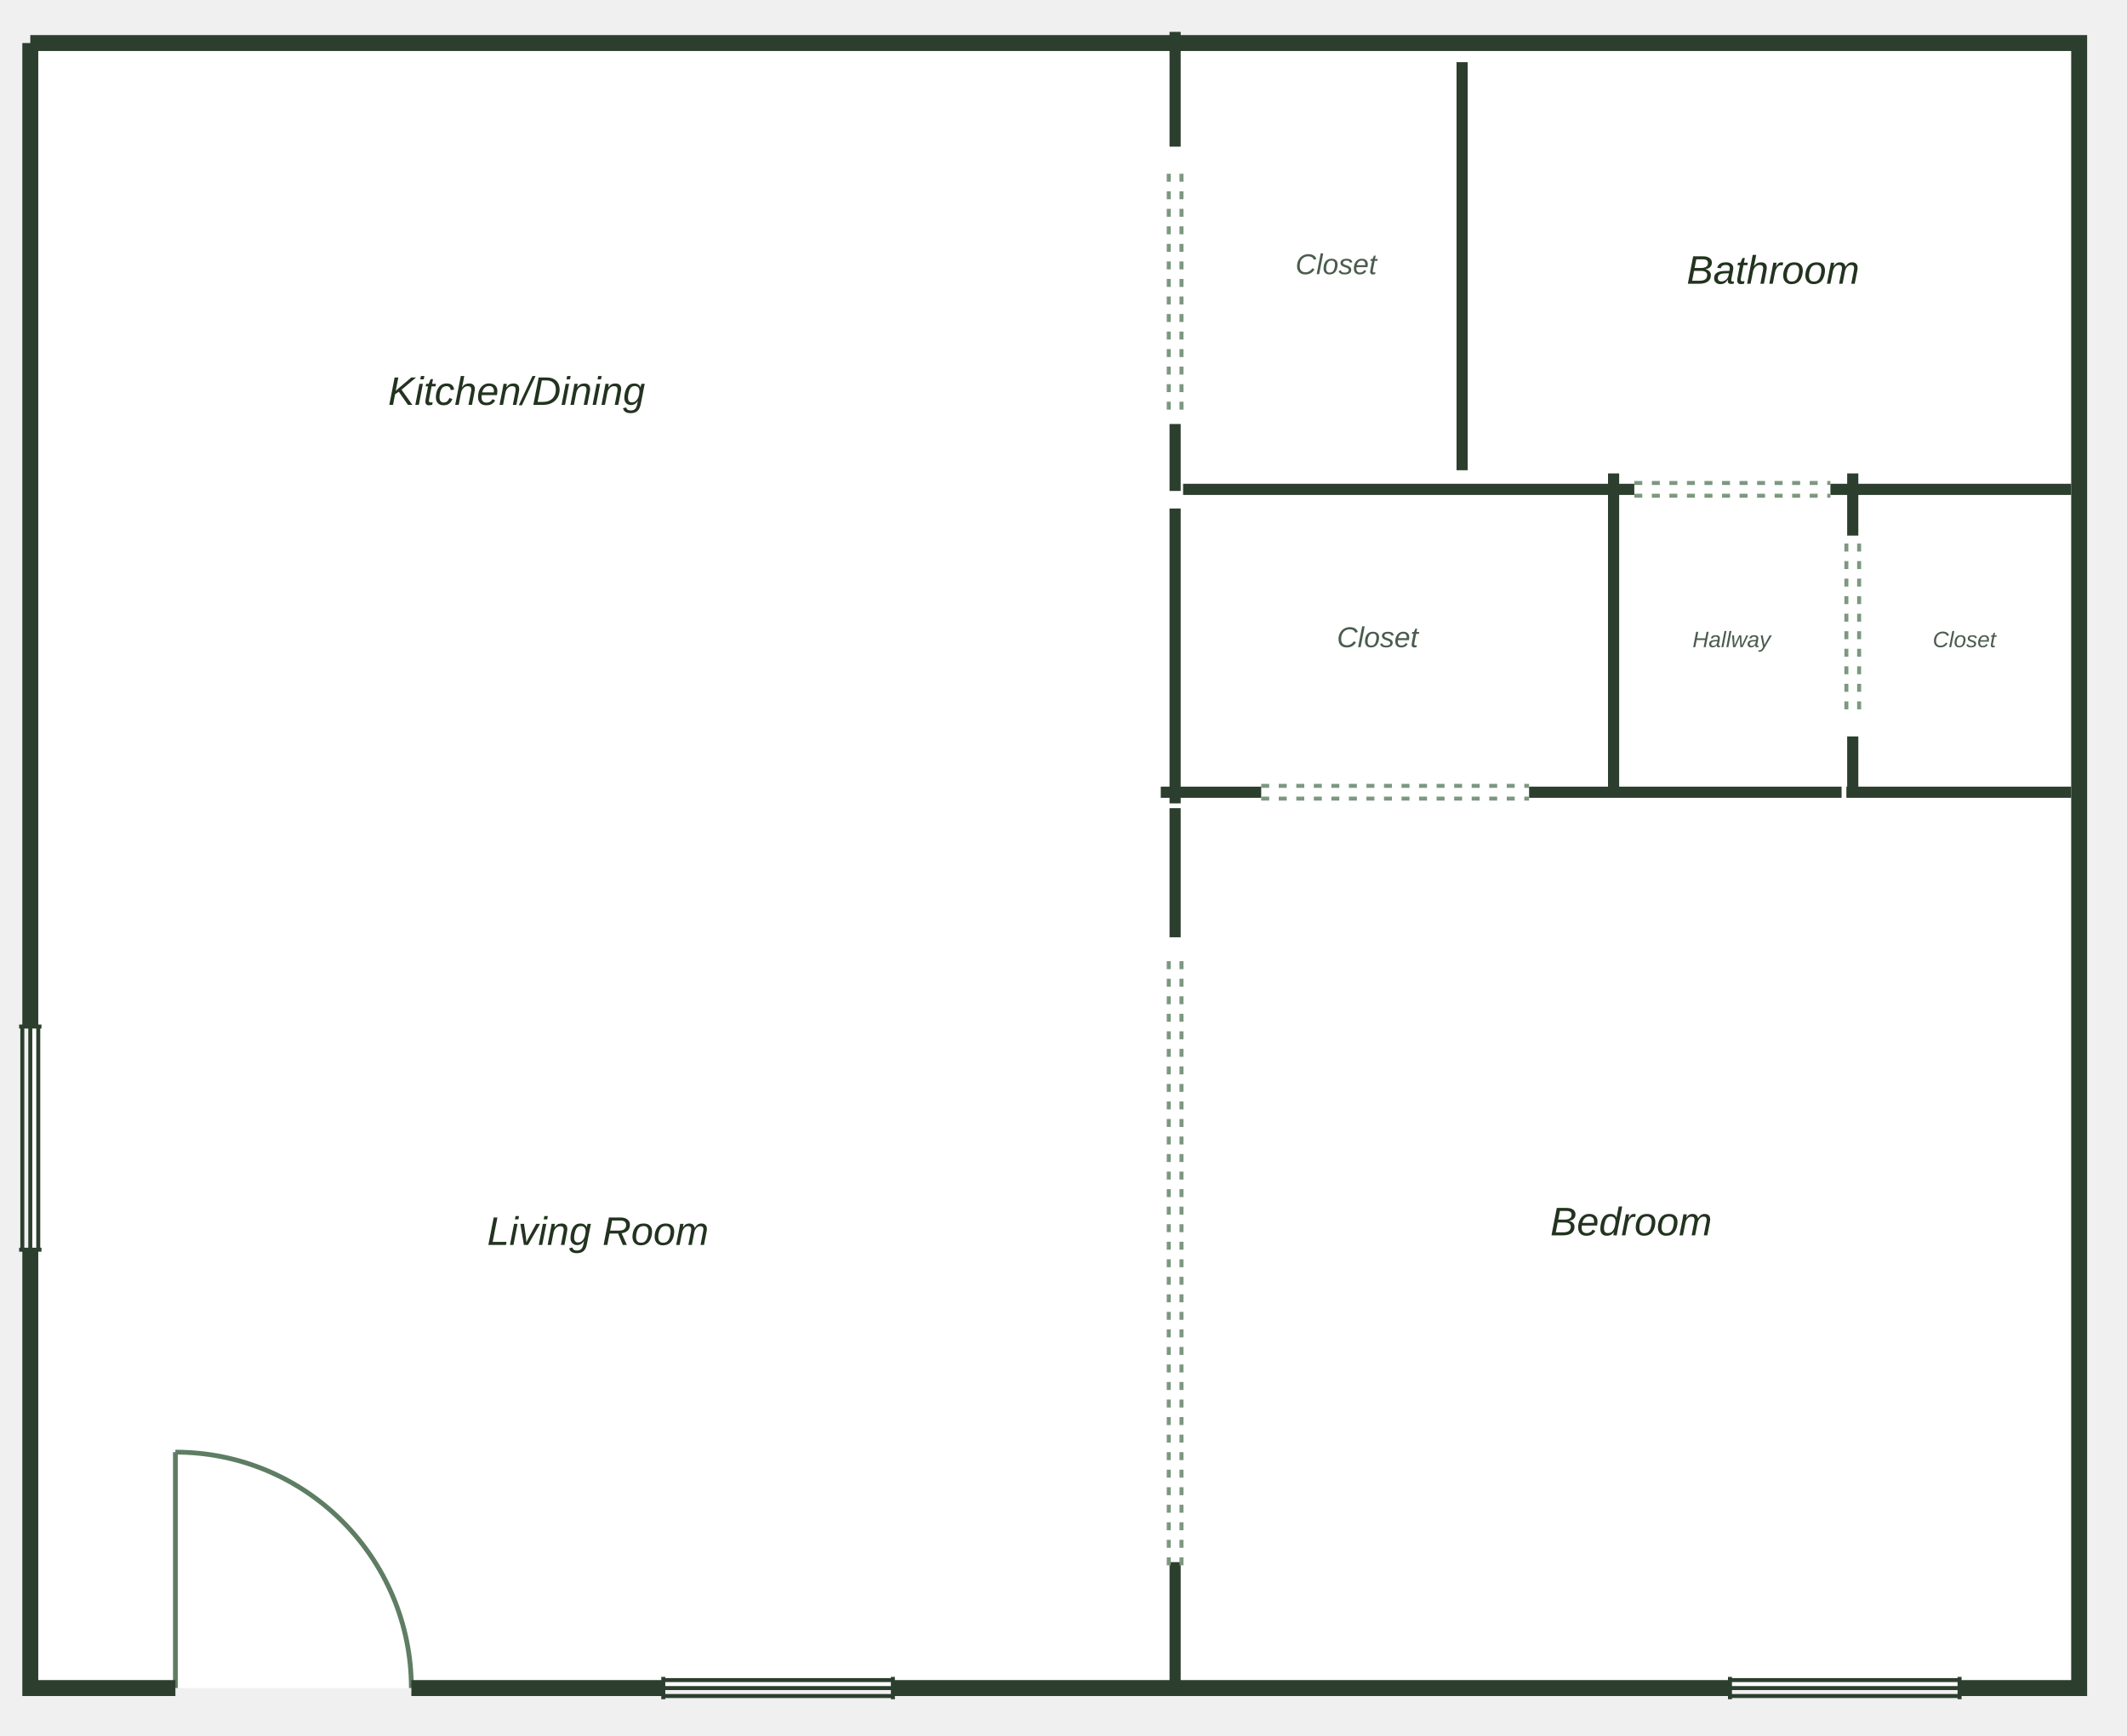
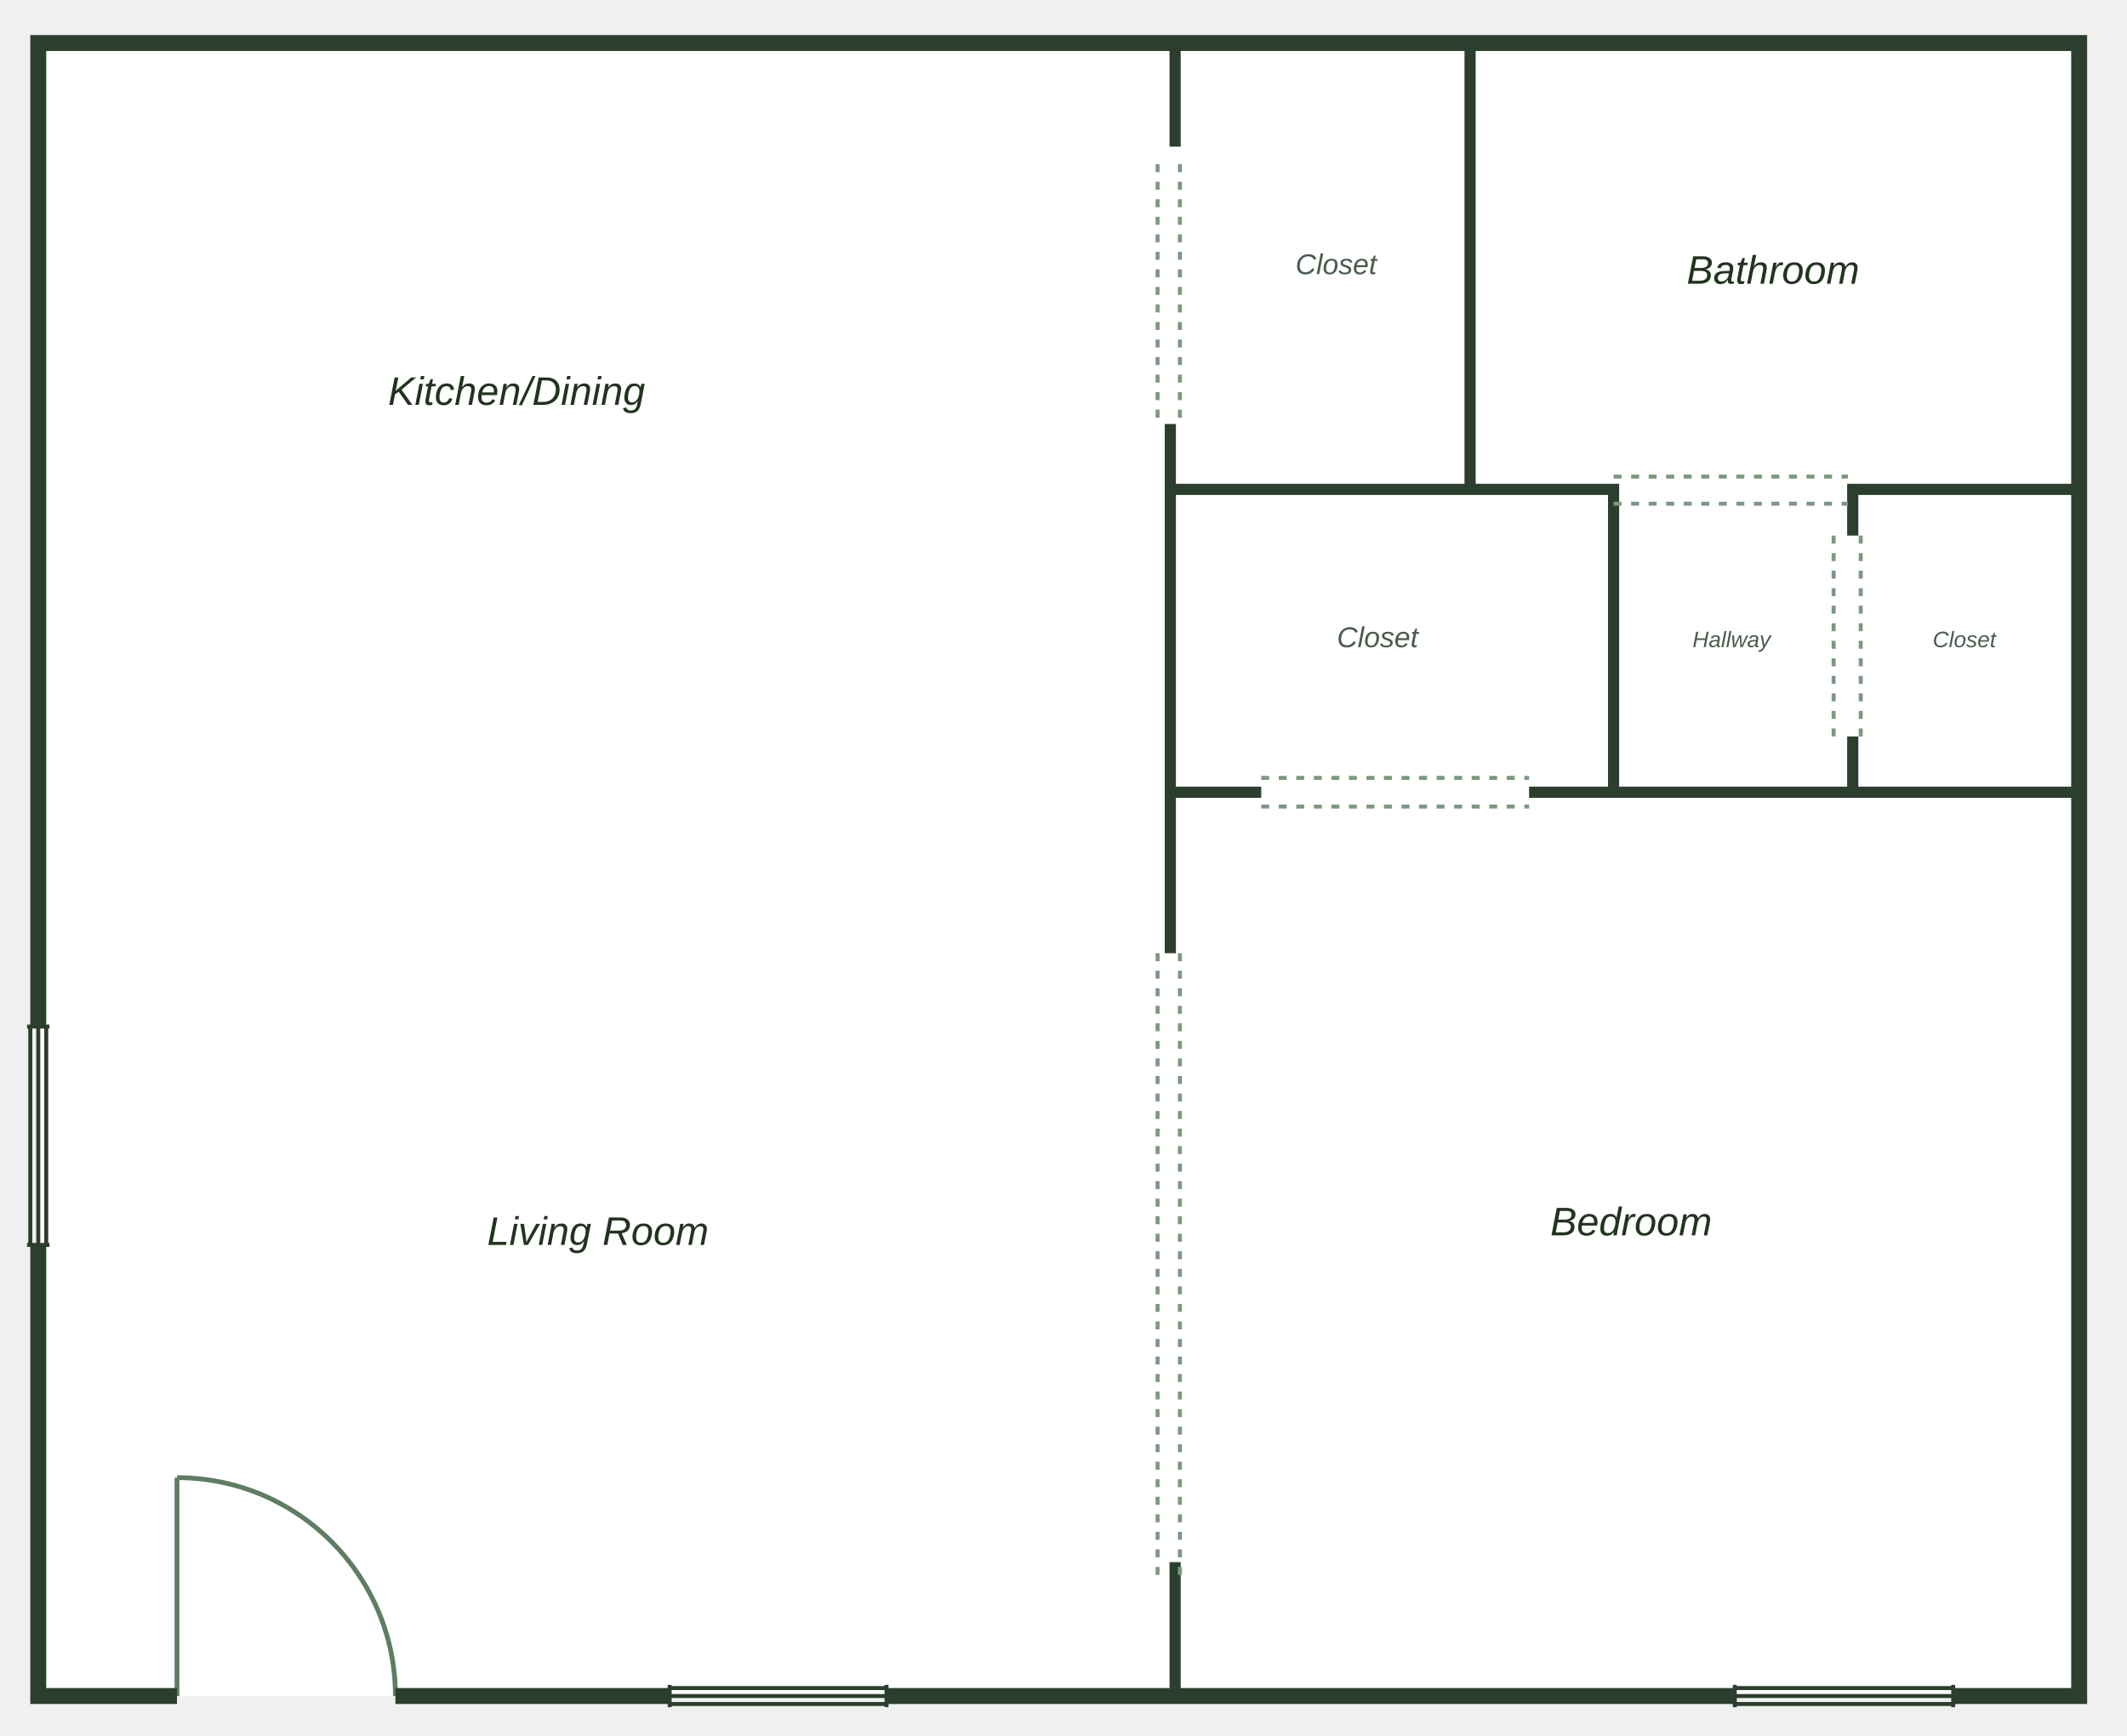
<svg xmlns="http://www.w3.org/2000/svg" width="1334" height="1089" viewBox="0 0 1334 1089" preserveAspectRatio="xMidYMid meet" role="img" aria-label="Stevensville Village one-bedroom floor plan">
  <defs>
    <style>
    .fp{fill:#FFFFFF}
    .w{fill:none;stroke:#2C3E2D;stroke-width:7;stroke-linecap:butt}
    .wo{fill:none;stroke:#2C3E2D;stroke-width:10;stroke-linecap:butt}
    .d{fill:none;stroke:#7C9880;stroke-width:2.5;stroke-dasharray:5 6}
    .arc{fill:none;stroke:#5E7D63;stroke-width:3}
    .win{fill:none;stroke:#2C3E2D;stroke-width:2.5}
    .st{fill:none;stroke:#2C3E2D;stroke-width:2.5}
    .rm{fill:#22331F;font-family:'Helvetica Neue',Arial,sans-serif;font-size:25px;font-style:italic;text-anchor:middle}
    .cl{fill:#4A5C4D;font-family:'Helvetica Neue',Arial,sans-serif;font-size:18px;font-style:italic;text-anchor:middle}
    .sm{fill:#4A5C4D;font-family:'Helvetica Neue',Arial,sans-serif;font-size:14px;font-style:italic;text-anchor:middle}
  </style>
  </defs>
-   <rect class="fp" x="19" y="27" width="1285" height="1032" />
-   <path class="w" d="M737,20 V92 M737,266 V308 M737,319 V504 M737,507 V588 M737,980 V1064 M917,39 V295 M1012,297 V497 M1162,297 V336 M1162,462 V497 M742,307 H1025 M1148,307 H1299 M728,497 H791 M959,497 H1155 M1158,497 H1299" />
-   <path class="d" d="M733,109 V258 M741,109 V258 M733,603 V983 M741,603 V983 M1158,341 V446 M1166,341 V446 M791,493 H959 M791,501 H959 M1025,303 H1148 M1025,311 H1148" />
-   <path class="win" d="M14,644 V784 M19,644 V784 M24,644 V784 M12,644 H26 M12,784 H26" />
-   <path class="arc" d="M110,1059 V911 M110,911 A148,148 0 0 1 258,1059" />
-   <path class="win" d="M416,1054 H560 M416,1059 H560 M416,1064 H560 M416,1052 V1066 M560,1052 V1066" />
-   <path class="win" d="M1085,1054 H1229 M1085,1059 H1229 M1085,1064 H1229 M1085,1052 V1066 M1229,1052 V1066" />
-   <path class="wo" d="M19,27 H1304 V1059 H1229 M1085,1059 H560 M416,1059 H258 M110,1059 H19 V784 M19,644 V27" />
+   <rect class="fp" x="24" y="27" width="1280" height="1037" />
+   <path class="w" d="M734,307 L1012,307 L1012,497 M1304,307 L1162,307 L1162,336 M734,497 L791,497 M959,497 L1304,497 M734,266 L734,598 M737,27 L737,92 M737,980 L737,1064 M922,27 L922,307 M1162,462 L1162,497" />
+   <path class="win" d="M19,644 V781 M24,644 V781 M29,644 V781 M17,644 H31 M17,781 H31" />
+   <path class="arc" d="M111,1064 V927 M248,1064 A137,137 0 0 0 111,927" />
+   <path class="win" d="M420,1059 H556 M420,1064 H556 M420,1069 H556 M420,1057 V1071 M556,1057 V1071" />
+   <path class="win" d="M1088,1059 H1225 M1088,1064 H1225 M1088,1069 H1225 M1088,1057 V1071 M1225,1057 V1071" />
+   <path class="d" d="M1012,299.0 H1159" />
+   <path class="d" d="M1012,316.0 H1159" />
+   <path class="d" d="M791,488.0 H959" />
+   <path class="d" d="M791,506.0 H959" />
+   <path class="d" d="M1150.0,336 V462" />
+   <path class="d" d="M1167.0,336 V462" />
+   <path class="d" d="M726.0,103 V264" />
+   <path class="d" d="M740.0,103 V264" />
+   <path class="d" d="M726.0,598 V989" />
+   <path class="d" d="M740.0,598 V989" />
+   <path class="wo" d="M24,27 H1304 V1064 H1225 M1088,1064 H556 M420,1064 H248 M111,1064 H24 V781 M24,644 V27 H34" />
  <text class="rm" x="324" y="254">Kitchen/Dining</text>
  <text class="rm" x="375" y="781">Living Room</text>
  <text class="rm" x="1023" y="775">Bedroom</text>
  <text class="rm" x="1112" y="178">Bathroom</text>
  <text class="cl" x="838" y="172">Closet</text>
  <text class="cl" x="864" y="406">Closet</text>
  <text class="sm" x="1086" y="406">Hallway</text>
  <text class="sm" x="1232" y="406">Closet</text>
</svg>
